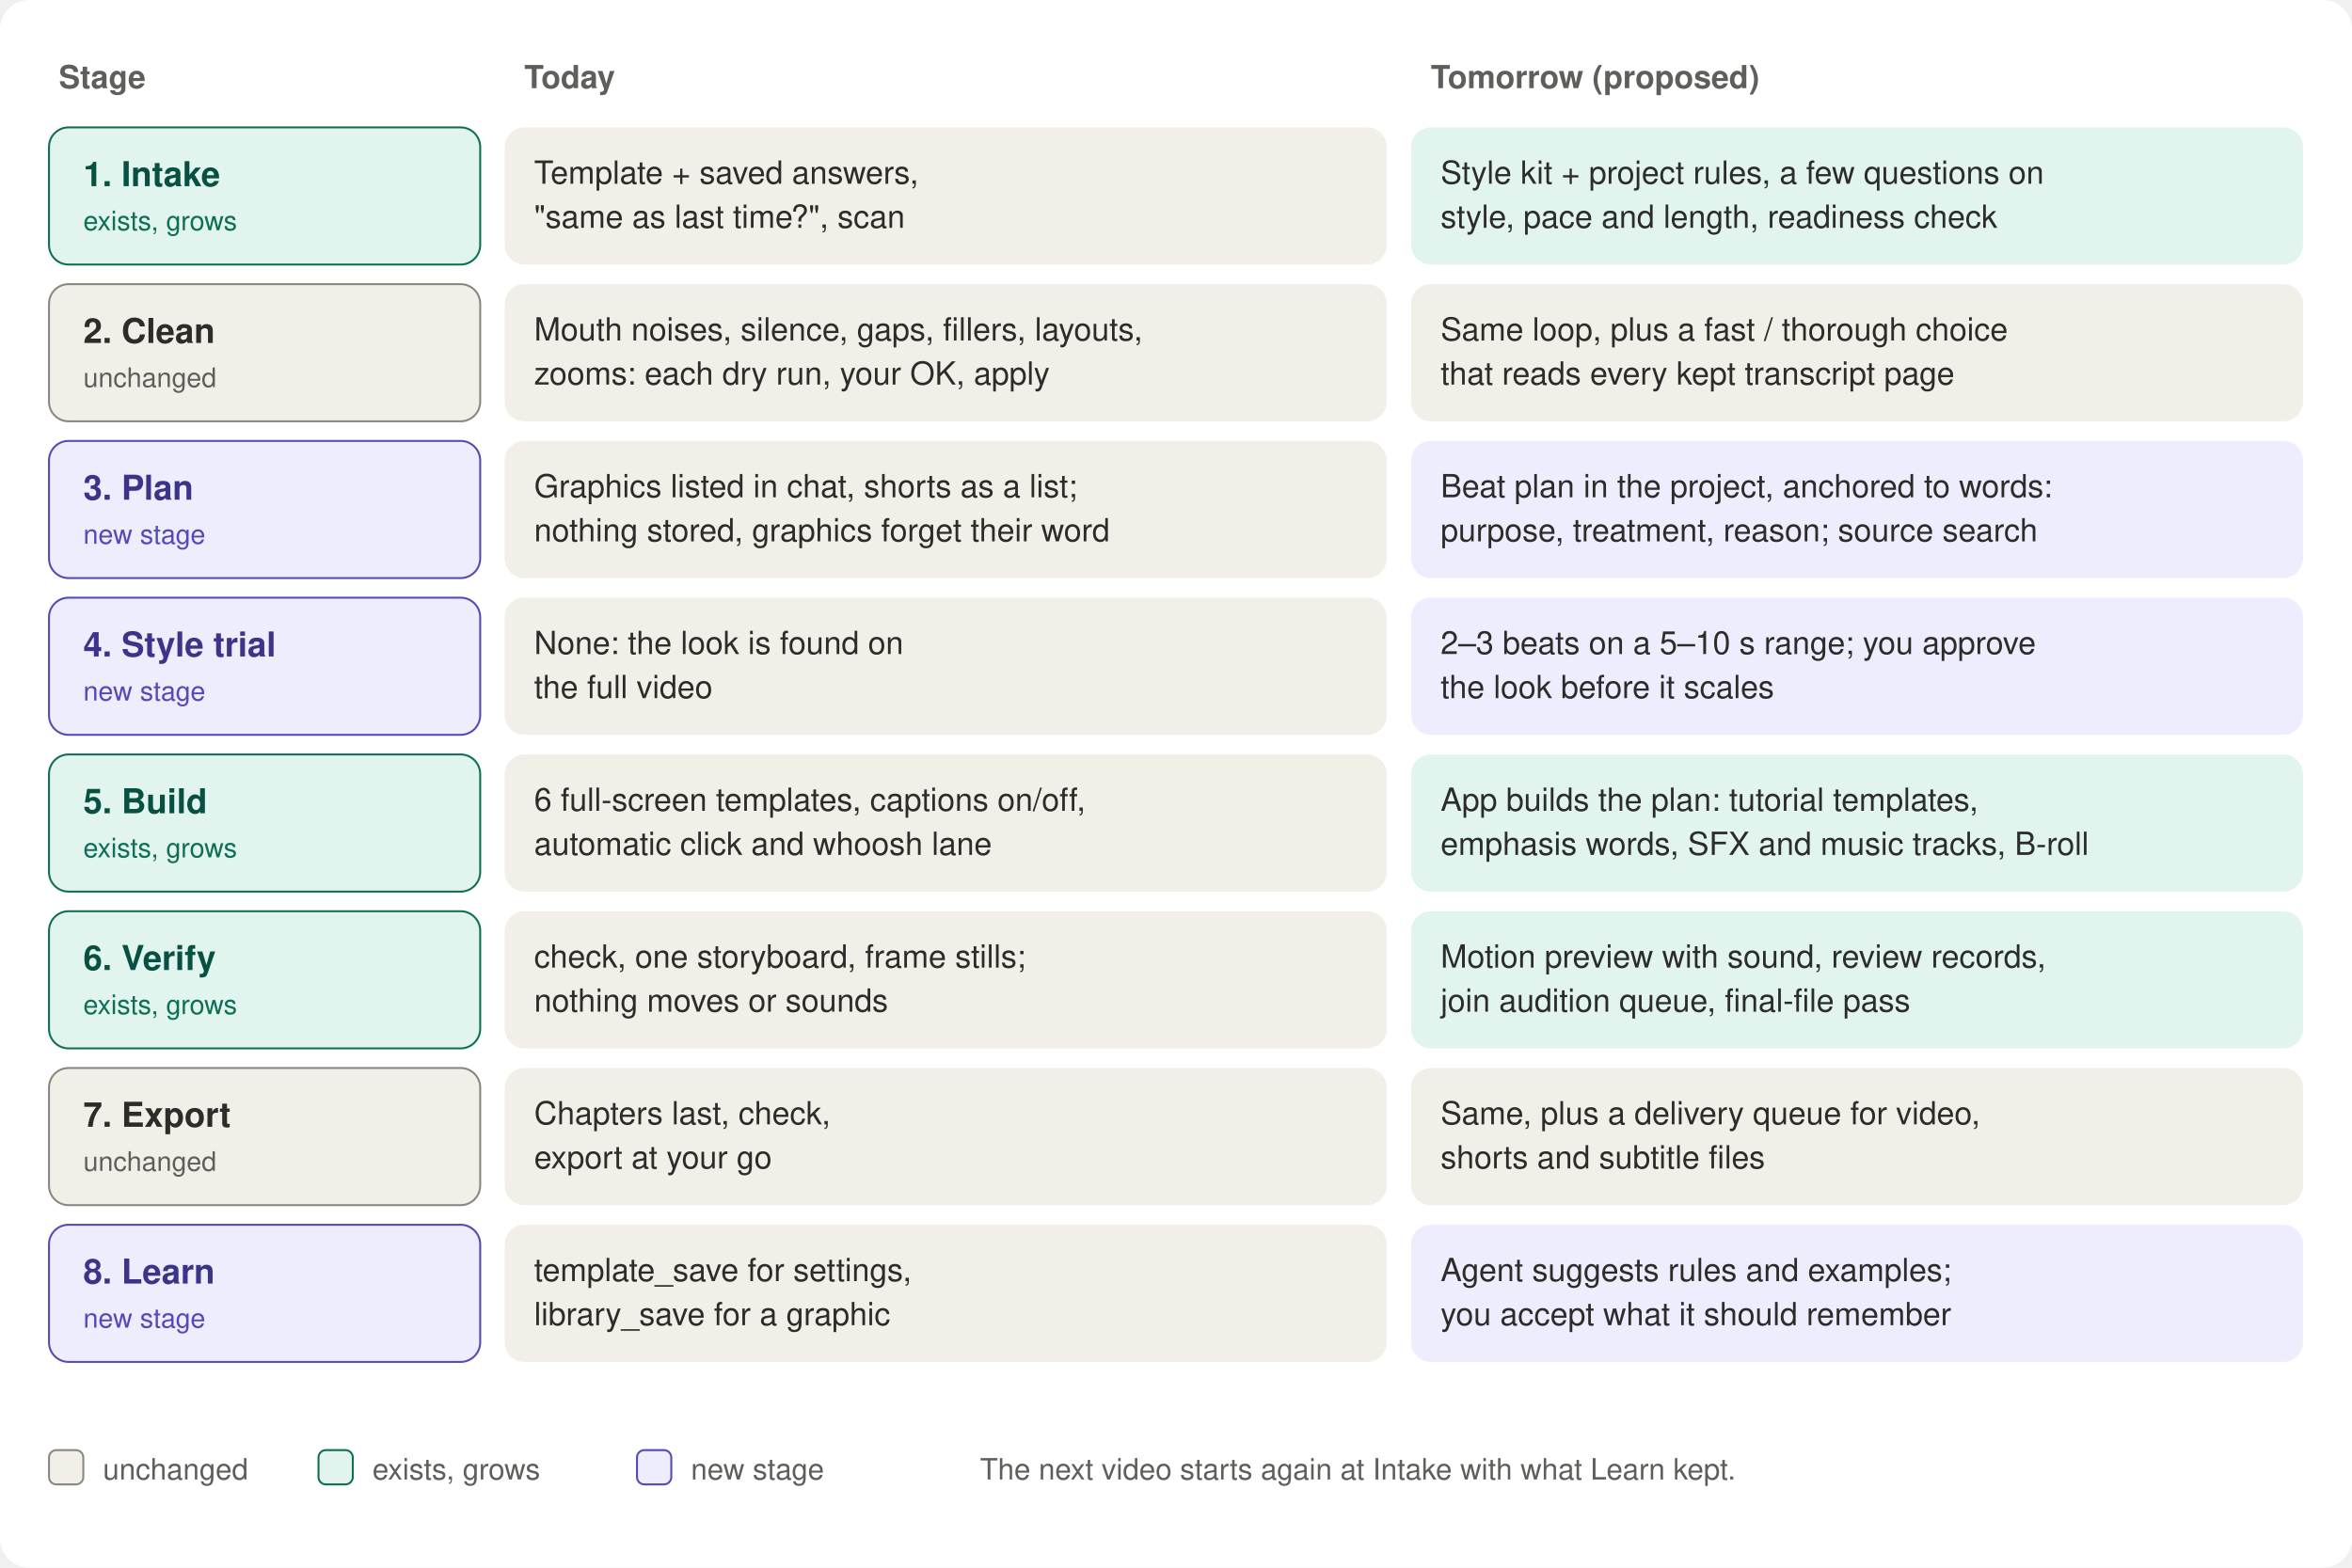
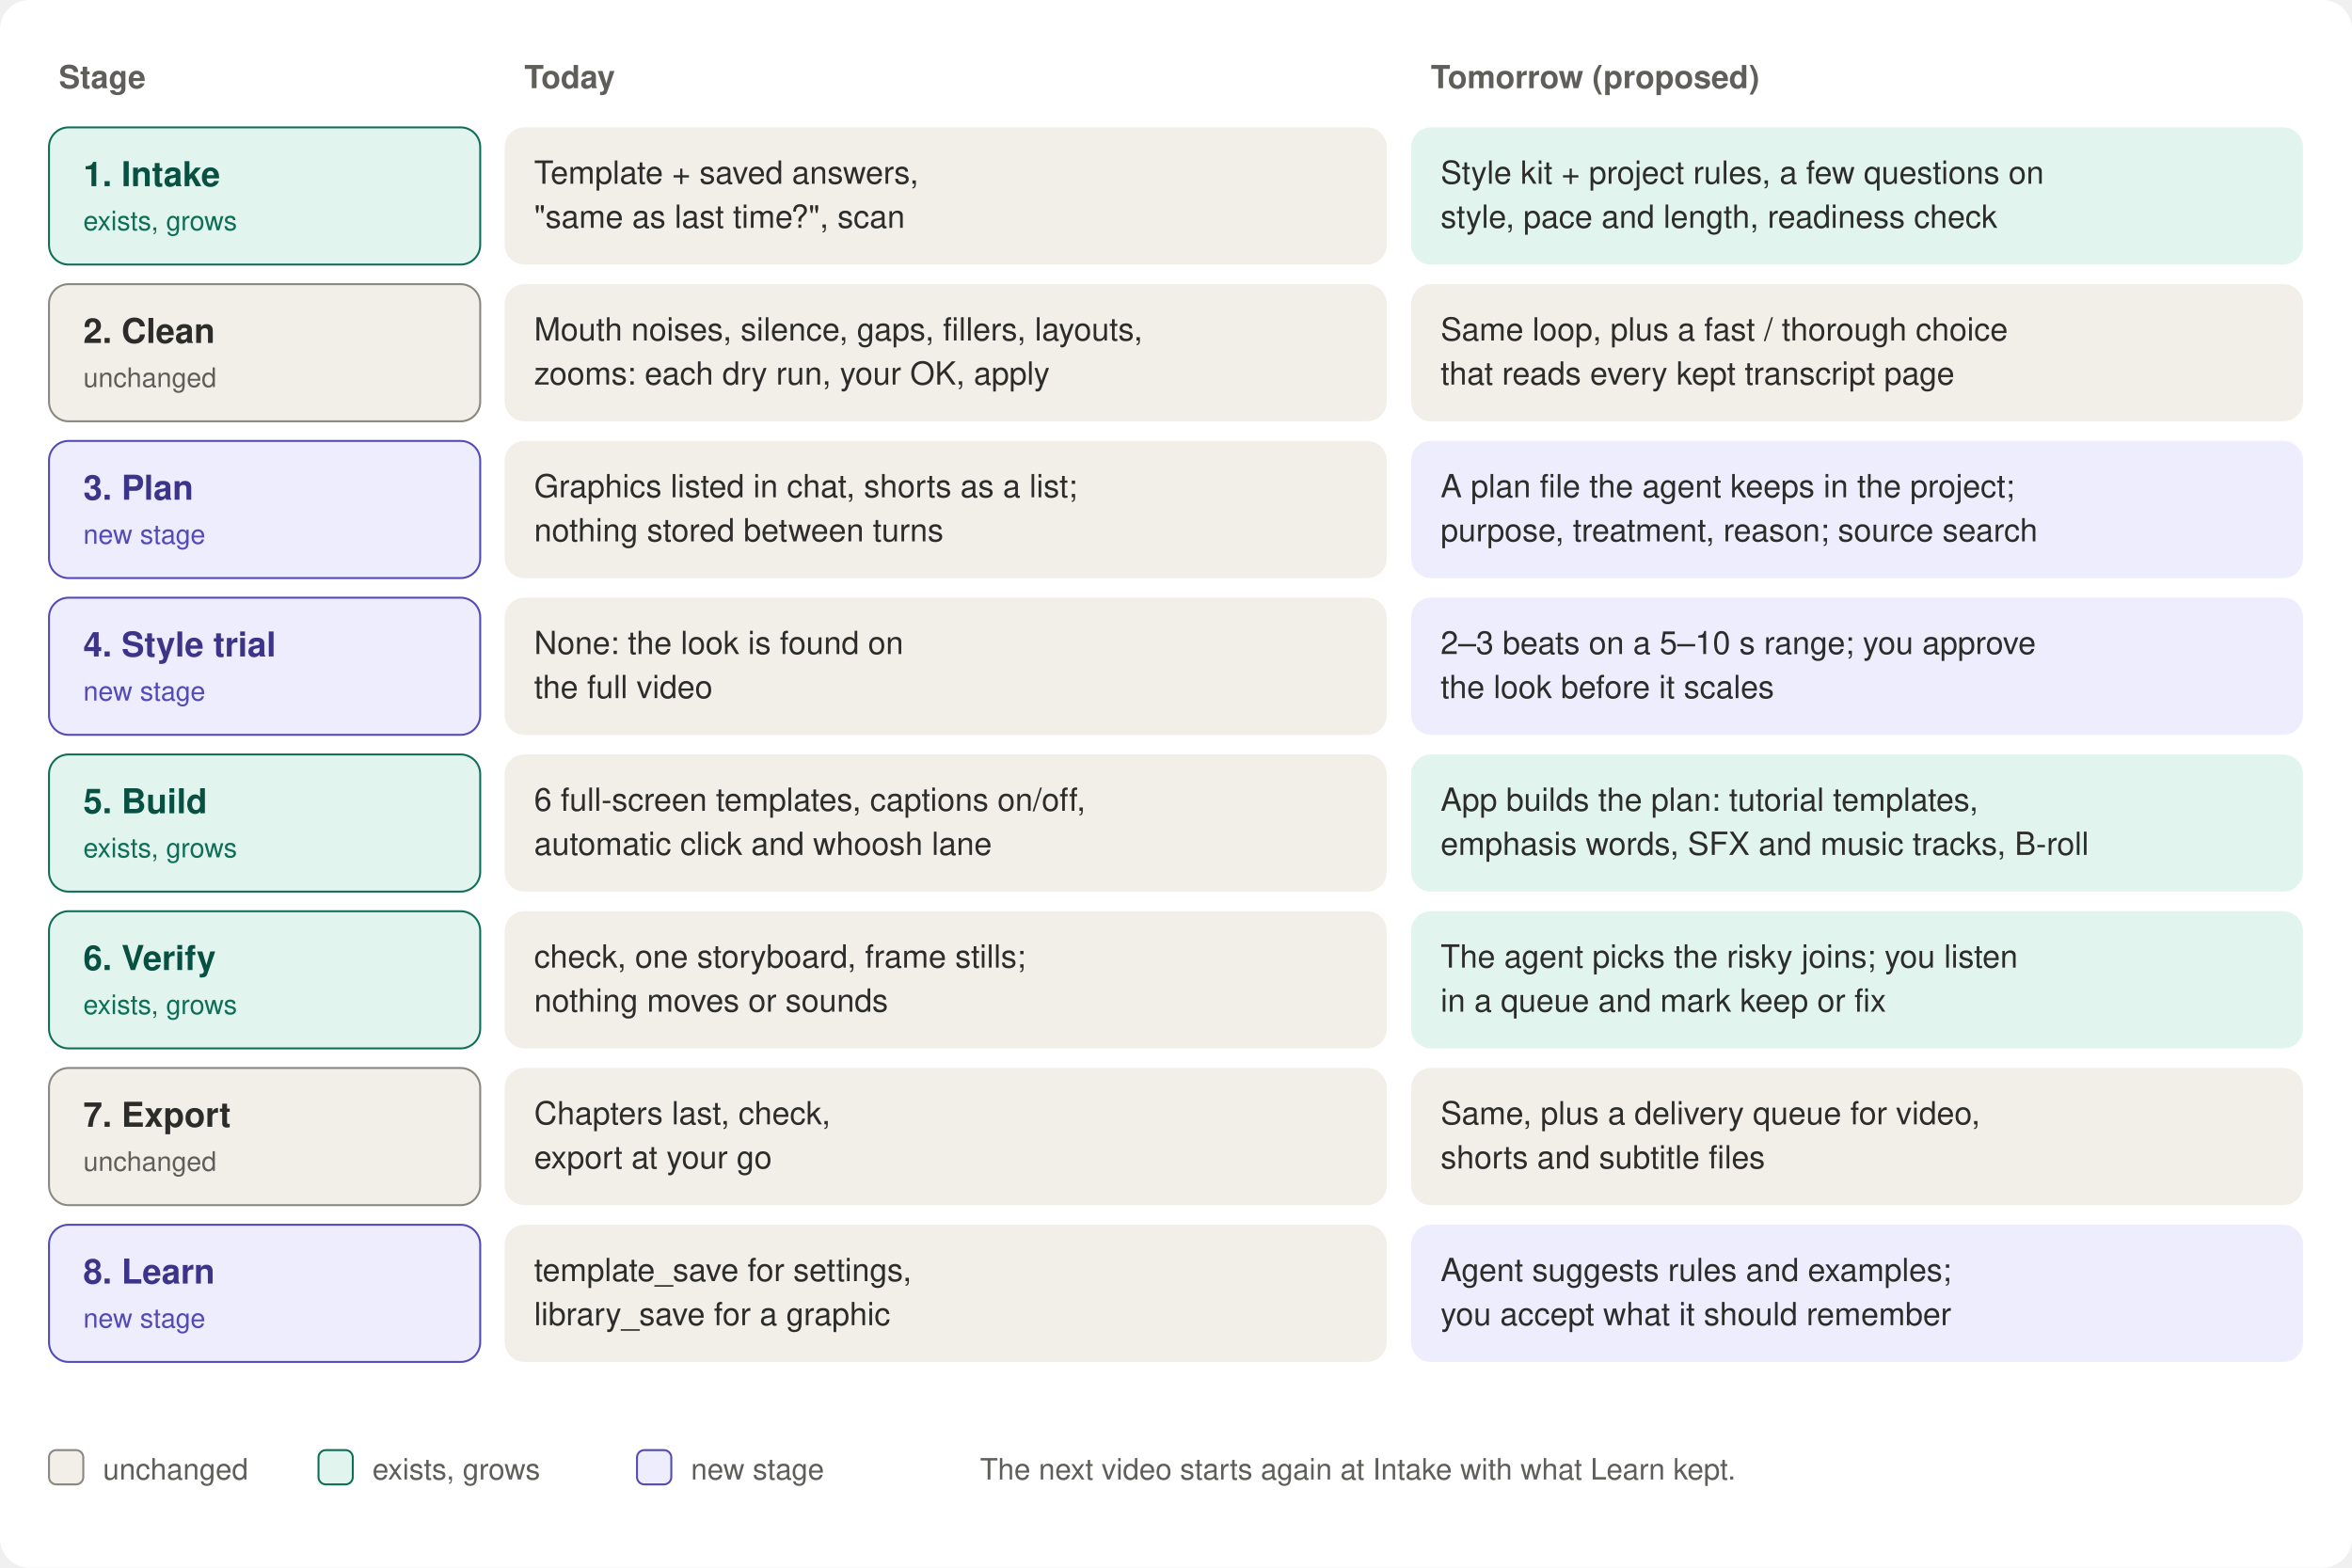
<svg xmlns="http://www.w3.org/2000/svg" width="960" height="640" viewBox="0 0 960 640" role="img" aria-labelledby="title desc">
  <style>
  text { font-family: -apple-system, BlinkMacSystemFont, "Segoe UI", Helvetica, Arial, sans-serif; }
  .bg { fill: #ffffff; }
  .hd { font-size: 13px; font-weight: 600; fill: #5f5e5a; }
  .th { font-size: 14px; font-weight: 600; }
  .ts { font-size: 11px; }
  .tx { font-size: 13px; fill: #2c2c2a; }
  .card { fill: #f1efe8; }
  .legend { font-size: 12px; fill: #5f5e5a; }
  .same rect.s { fill: #f1efe8; stroke: #888780; stroke-width: 0.8; } .same .th { fill: #2c2c2a; } .same .ts { fill: #5f5e5a; }
  .grow rect.s { fill: #e1f5ee; stroke: #0f6e56; stroke-width: 0.8; } .grow .th { fill: #085041; } .grow .ts { fill: #0f6e56; }
  .new  rect.s { fill: #eeedfe; stroke: #534ab7; stroke-width: 0.8; } .new .th { fill: #3c3489; } .new .ts { fill: #534ab7; }
  .grow rect.t { fill: #e1f5ee; } .new rect.t { fill: #eeedfe; } .same rect.t { fill: #f1efe8; }
  @media (prefers-color-scheme: dark) {
    .bg { fill: #1f1f1e; } .hd, .legend { fill: #b4b2a9; } .tx { fill: #f1efe8; } .card { fill: #2c2c2a; }
    .same rect.s { fill: #444441; stroke: #b4b2a9; } .same .th { fill: #f1efe8; } .same .ts { fill: #d3d1c7; }
    .grow rect.s { fill: #085041; stroke: #5dcaa5; } .grow .th { fill: #e1f5ee; } .grow .ts { fill: #9fe1cb; }
    .new  rect.s { fill: #3c3489; stroke: #afa9ec; } .new .th { fill: #eeedfe; } .new .ts { fill: #cecbf6; }
    .grow rect.t { fill: #04342c; } .new rect.t { fill: #26215c; } .same rect.t { fill: #2c2c2a; }
  }
</style>
  <rect class="bg" x="0" y="0" width="960" height="640" rx="12" />
  <text class="hd" x="24" y="36">Stage</text>
  <text class="hd" x="214" y="36">Today</text>
  <text class="hd" x="584" y="36">Tomorrow (proposed)</text>
  <g class="grow" transform="translate(0,52)">
    <rect class="s" x="20" y="0" width="176" height="56" rx="8" />
    <text class="th" x="34" y="24">1. Intake</text>
    <text class="ts" x="34" y="42">exists, grows</text>
    <rect class="card" x="206" y="0" width="360" height="56" rx="8" />
    <text class="tx" x="218" y="23">Template + saved answers,</text>
    <text class="tx" x="218" y="41">"same as last time?", scan</text>
    <rect class="t" x="576" y="0" width="364" height="56" rx="8" />
    <text class="tx" x="588" y="23">Style kit + project rules, a few questions on</text>
    <text class="tx" x="588" y="41">style, pace and length, readiness check</text>
  </g>
  <g class="same" transform="translate(0,116)">
    <rect class="s" x="20" y="0" width="176" height="56" rx="8" />
    <text class="th" x="34" y="24">2. Clean</text>
    <text class="ts" x="34" y="42">unchanged</text>
    <rect class="card" x="206" y="0" width="360" height="56" rx="8" />
    <text class="tx" x="218" y="23">Mouth noises, silence, gaps, fillers, layouts,</text>
    <text class="tx" x="218" y="41">zooms: each dry run, your OK, apply</text>
    <rect class="t" x="576" y="0" width="364" height="56" rx="8" />
    <text class="tx" x="588" y="23">Same loop, plus a fast / thorough choice</text>
    <text class="tx" x="588" y="41">that reads every kept transcript page</text>
  </g>
  <g class="new" transform="translate(0,180)">
    <rect class="s" x="20" y="0" width="176" height="56" rx="8" />
    <text class="th" x="34" y="24">3. Plan</text>
    <text class="ts" x="34" y="42">new stage</text>
    <rect class="card" x="206" y="0" width="360" height="56" rx="8" />
    <text class="tx" x="218" y="23">Graphics listed in chat, shorts as a list;</text>
-     <text class="tx" x="218" y="41">nothing stored, graphics forget their word</text>
+     <text class="tx" x="218" y="41">nothing stored between turns</text>
    <rect class="t" x="576" y="0" width="364" height="56" rx="8" />
-     <text class="tx" x="588" y="23">Beat plan in the project, anchored to words:</text>
+     <text class="tx" x="588" y="23">A plan file the agent keeps in the project;</text>
    <text class="tx" x="588" y="41">purpose, treatment, reason; source search</text>
  </g>
  <g class="new" transform="translate(0,244)">
    <rect class="s" x="20" y="0" width="176" height="56" rx="8" />
    <text class="th" x="34" y="24">4. Style trial</text>
    <text class="ts" x="34" y="42">new stage</text>
    <rect class="card" x="206" y="0" width="360" height="56" rx="8" />
    <text class="tx" x="218" y="23">None: the look is found on</text>
    <text class="tx" x="218" y="41">the full video</text>
    <rect class="t" x="576" y="0" width="364" height="56" rx="8" />
    <text class="tx" x="588" y="23">2–3 beats on a 5–10 s range; you approve</text>
    <text class="tx" x="588" y="41">the look before it scales</text>
  </g>
  <g class="grow" transform="translate(0,308)">
    <rect class="s" x="20" y="0" width="176" height="56" rx="8" />
    <text class="th" x="34" y="24">5. Build</text>
    <text class="ts" x="34" y="42">exists, grows</text>
    <rect class="card" x="206" y="0" width="360" height="56" rx="8" />
    <text class="tx" x="218" y="23">6 full-screen templates, captions on/off,</text>
    <text class="tx" x="218" y="41">automatic click and whoosh lane</text>
    <rect class="t" x="576" y="0" width="364" height="56" rx="8" />
    <text class="tx" x="588" y="23">App builds the plan: tutorial templates,</text>
    <text class="tx" x="588" y="41">emphasis words, SFX and music tracks, B-roll</text>
  </g>
  <g class="grow" transform="translate(0,372)">
    <rect class="s" x="20" y="0" width="176" height="56" rx="8" />
    <text class="th" x="34" y="24">6. Verify</text>
    <text class="ts" x="34" y="42">exists, grows</text>
    <rect class="card" x="206" y="0" width="360" height="56" rx="8" />
    <text class="tx" x="218" y="23">check, one storyboard, frame stills;</text>
    <text class="tx" x="218" y="41">nothing moves or sounds</text>
    <rect class="t" x="576" y="0" width="364" height="56" rx="8" />
-     <text class="tx" x="588" y="23">Motion preview with sound, review records,</text>
-     <text class="tx" x="588" y="41">join audition queue, final-file pass</text>
+     <text class="tx" x="588" y="23">The agent picks the risky joins; you listen</text>
+     <text class="tx" x="588" y="41">in a queue and mark keep or fix</text>
  </g>
  <g class="same" transform="translate(0,436)">
    <rect class="s" x="20" y="0" width="176" height="56" rx="8" />
    <text class="th" x="34" y="24">7. Export</text>
    <text class="ts" x="34" y="42">unchanged</text>
    <rect class="card" x="206" y="0" width="360" height="56" rx="8" />
    <text class="tx" x="218" y="23">Chapters last, check,</text>
    <text class="tx" x="218" y="41">export at your go</text>
    <rect class="t" x="576" y="0" width="364" height="56" rx="8" />
    <text class="tx" x="588" y="23">Same, plus a delivery queue for video,</text>
    <text class="tx" x="588" y="41">shorts and subtitle files</text>
  </g>
  <g class="new" transform="translate(0,500)">
    <rect class="s" x="20" y="0" width="176" height="56" rx="8" />
    <text class="th" x="34" y="24">8. Learn</text>
    <text class="ts" x="34" y="42">new stage</text>
    <rect class="card" x="206" y="0" width="360" height="56" rx="8" />
    <text class="tx" x="218" y="23">template_save for settings,</text>
    <text class="tx" x="218" y="41">library_save for a graphic</text>
    <rect class="t" x="576" y="0" width="364" height="56" rx="8" />
    <text class="tx" x="588" y="23">Agent suggests rules and examples;</text>
    <text class="tx" x="588" y="41">you accept what it should remember</text>
  </g>
  <g transform="translate(20,592)">
    <g class="same">
      <rect class="s" x="0" y="0" width="14" height="14" rx="3" />
    </g>
    <text class="legend" x="22" y="12">unchanged</text>
    <g class="grow">
      <rect class="s" x="110" y="0" width="14" height="14" rx="3" />
    </g>
    <text class="legend" x="132" y="12">exists, grows</text>
    <g class="new">
      <rect class="s" x="240" y="0" width="14" height="14" rx="3" />
    </g>
    <text class="legend" x="262" y="12">new stage</text>
    <text class="legend" x="380" y="12">The next video starts again at Intake with what Learn kept.</text>
  </g>
</svg>
